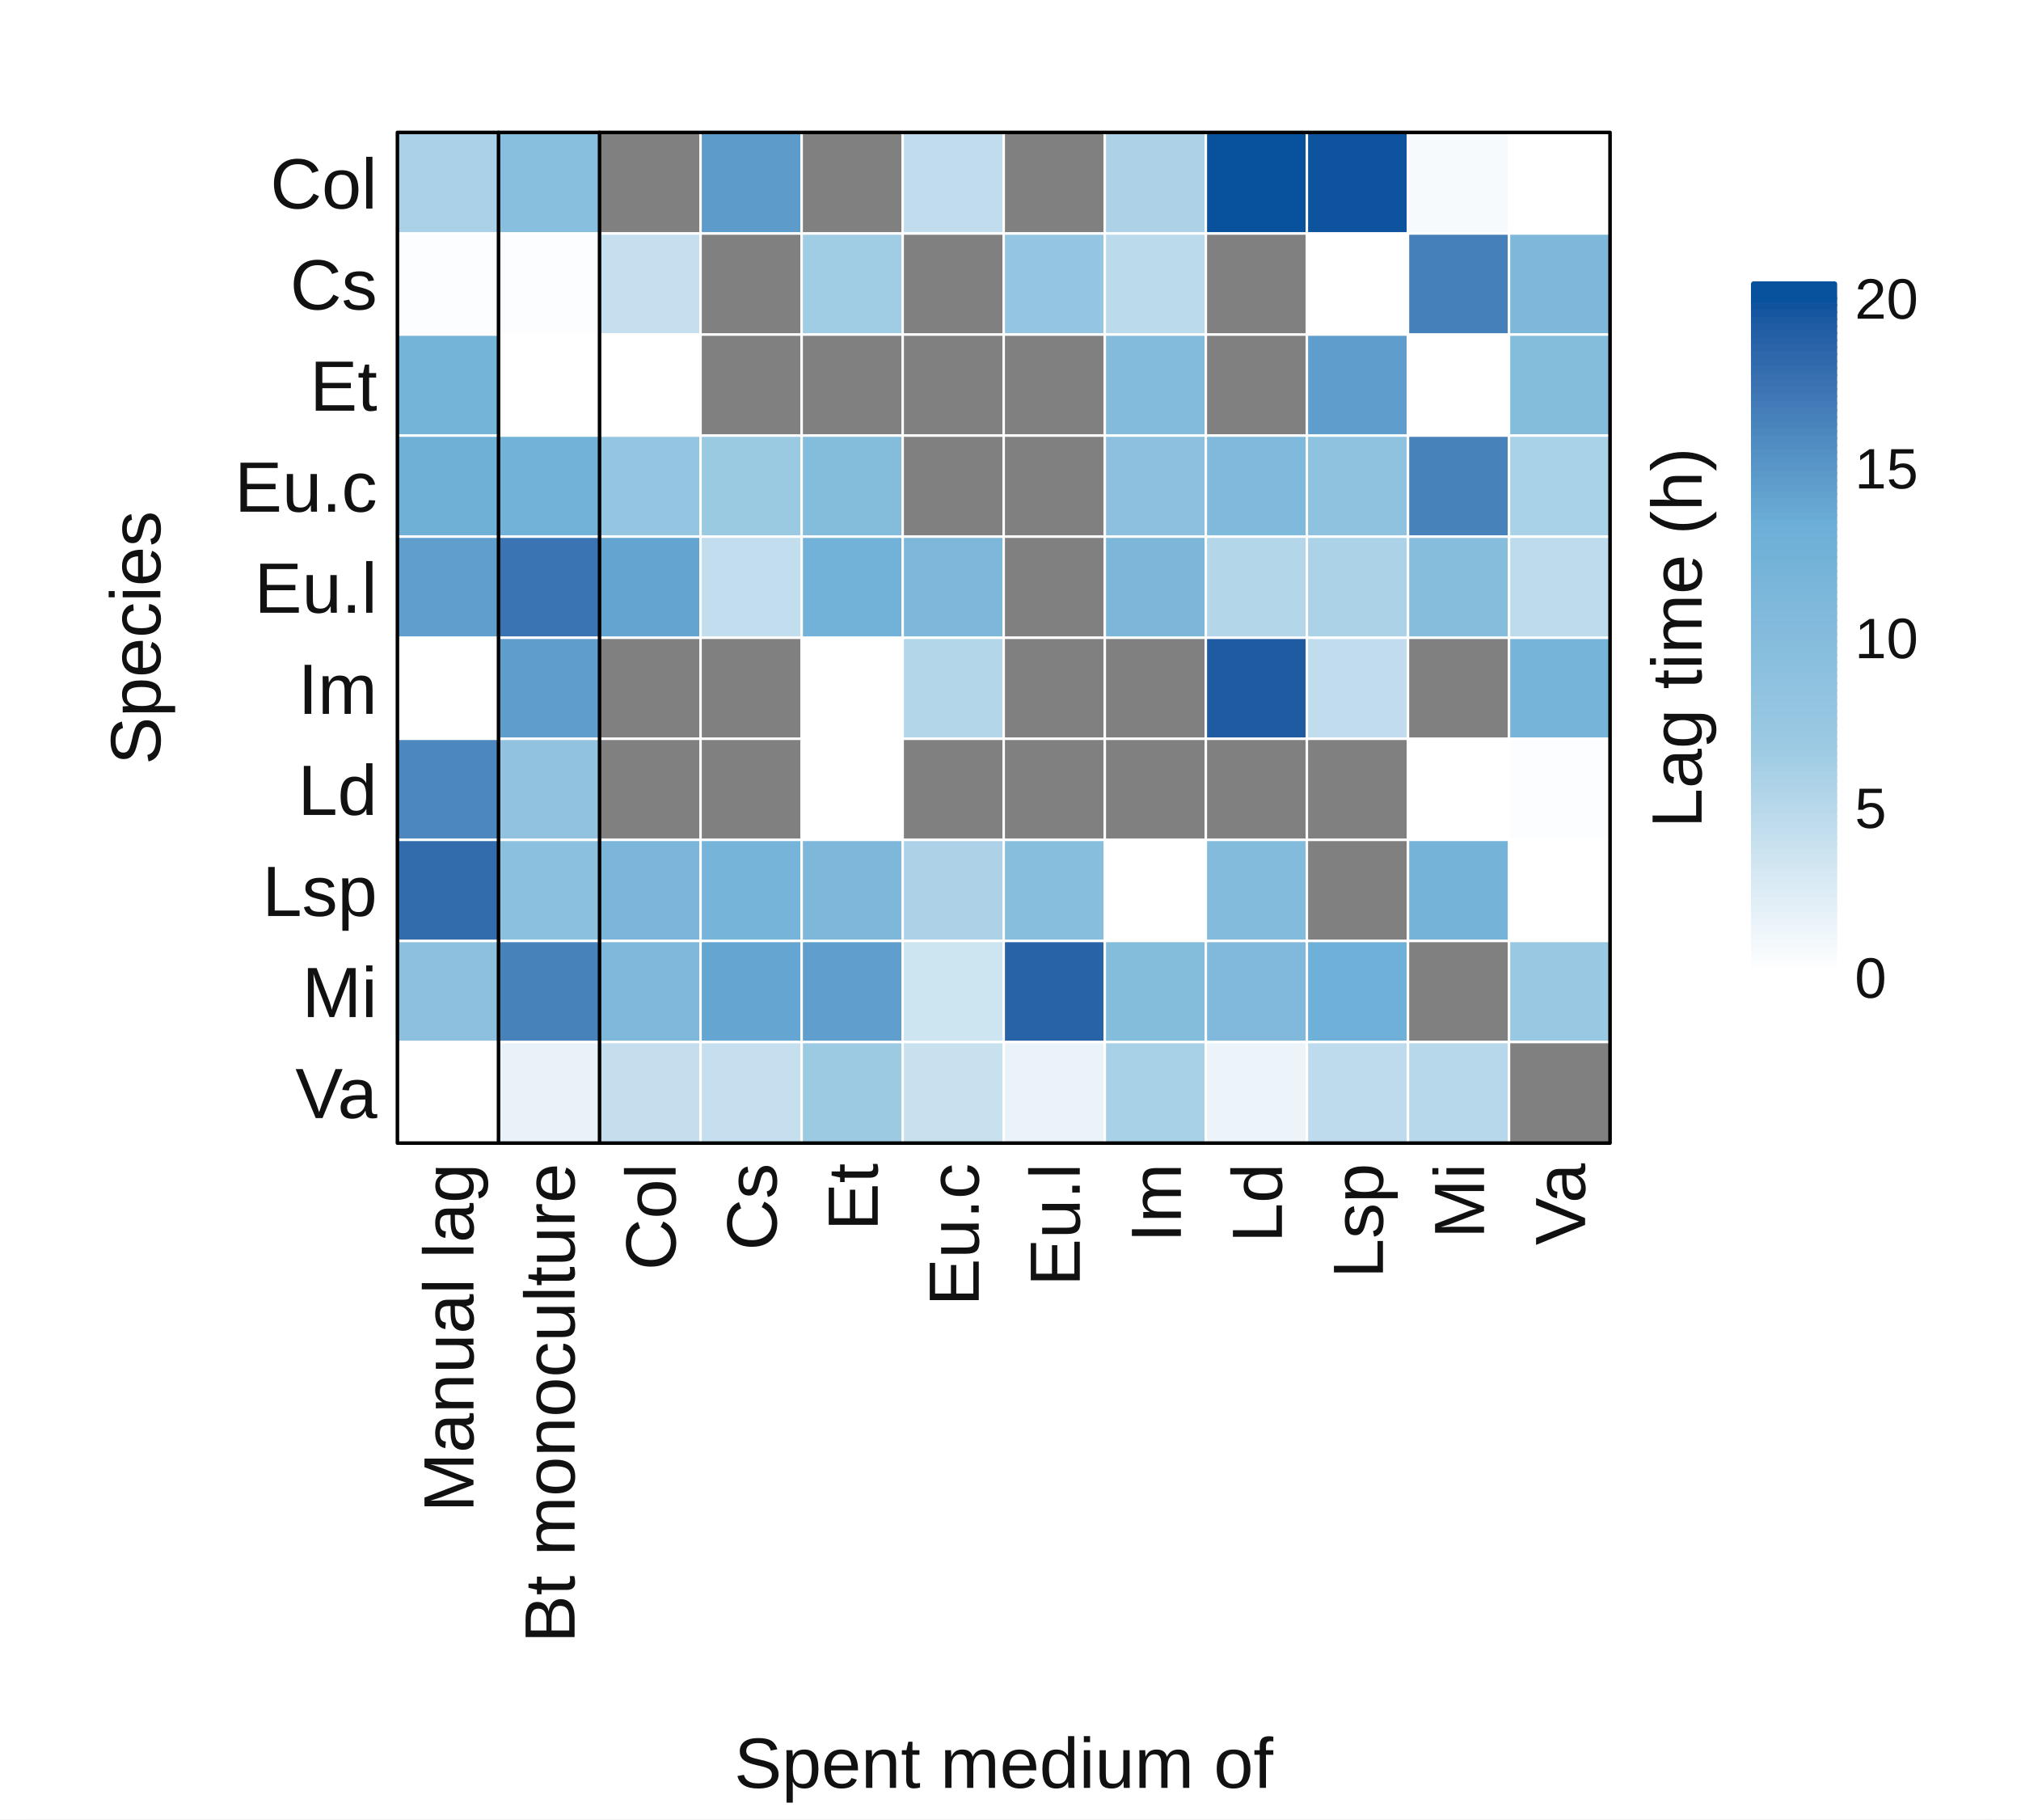
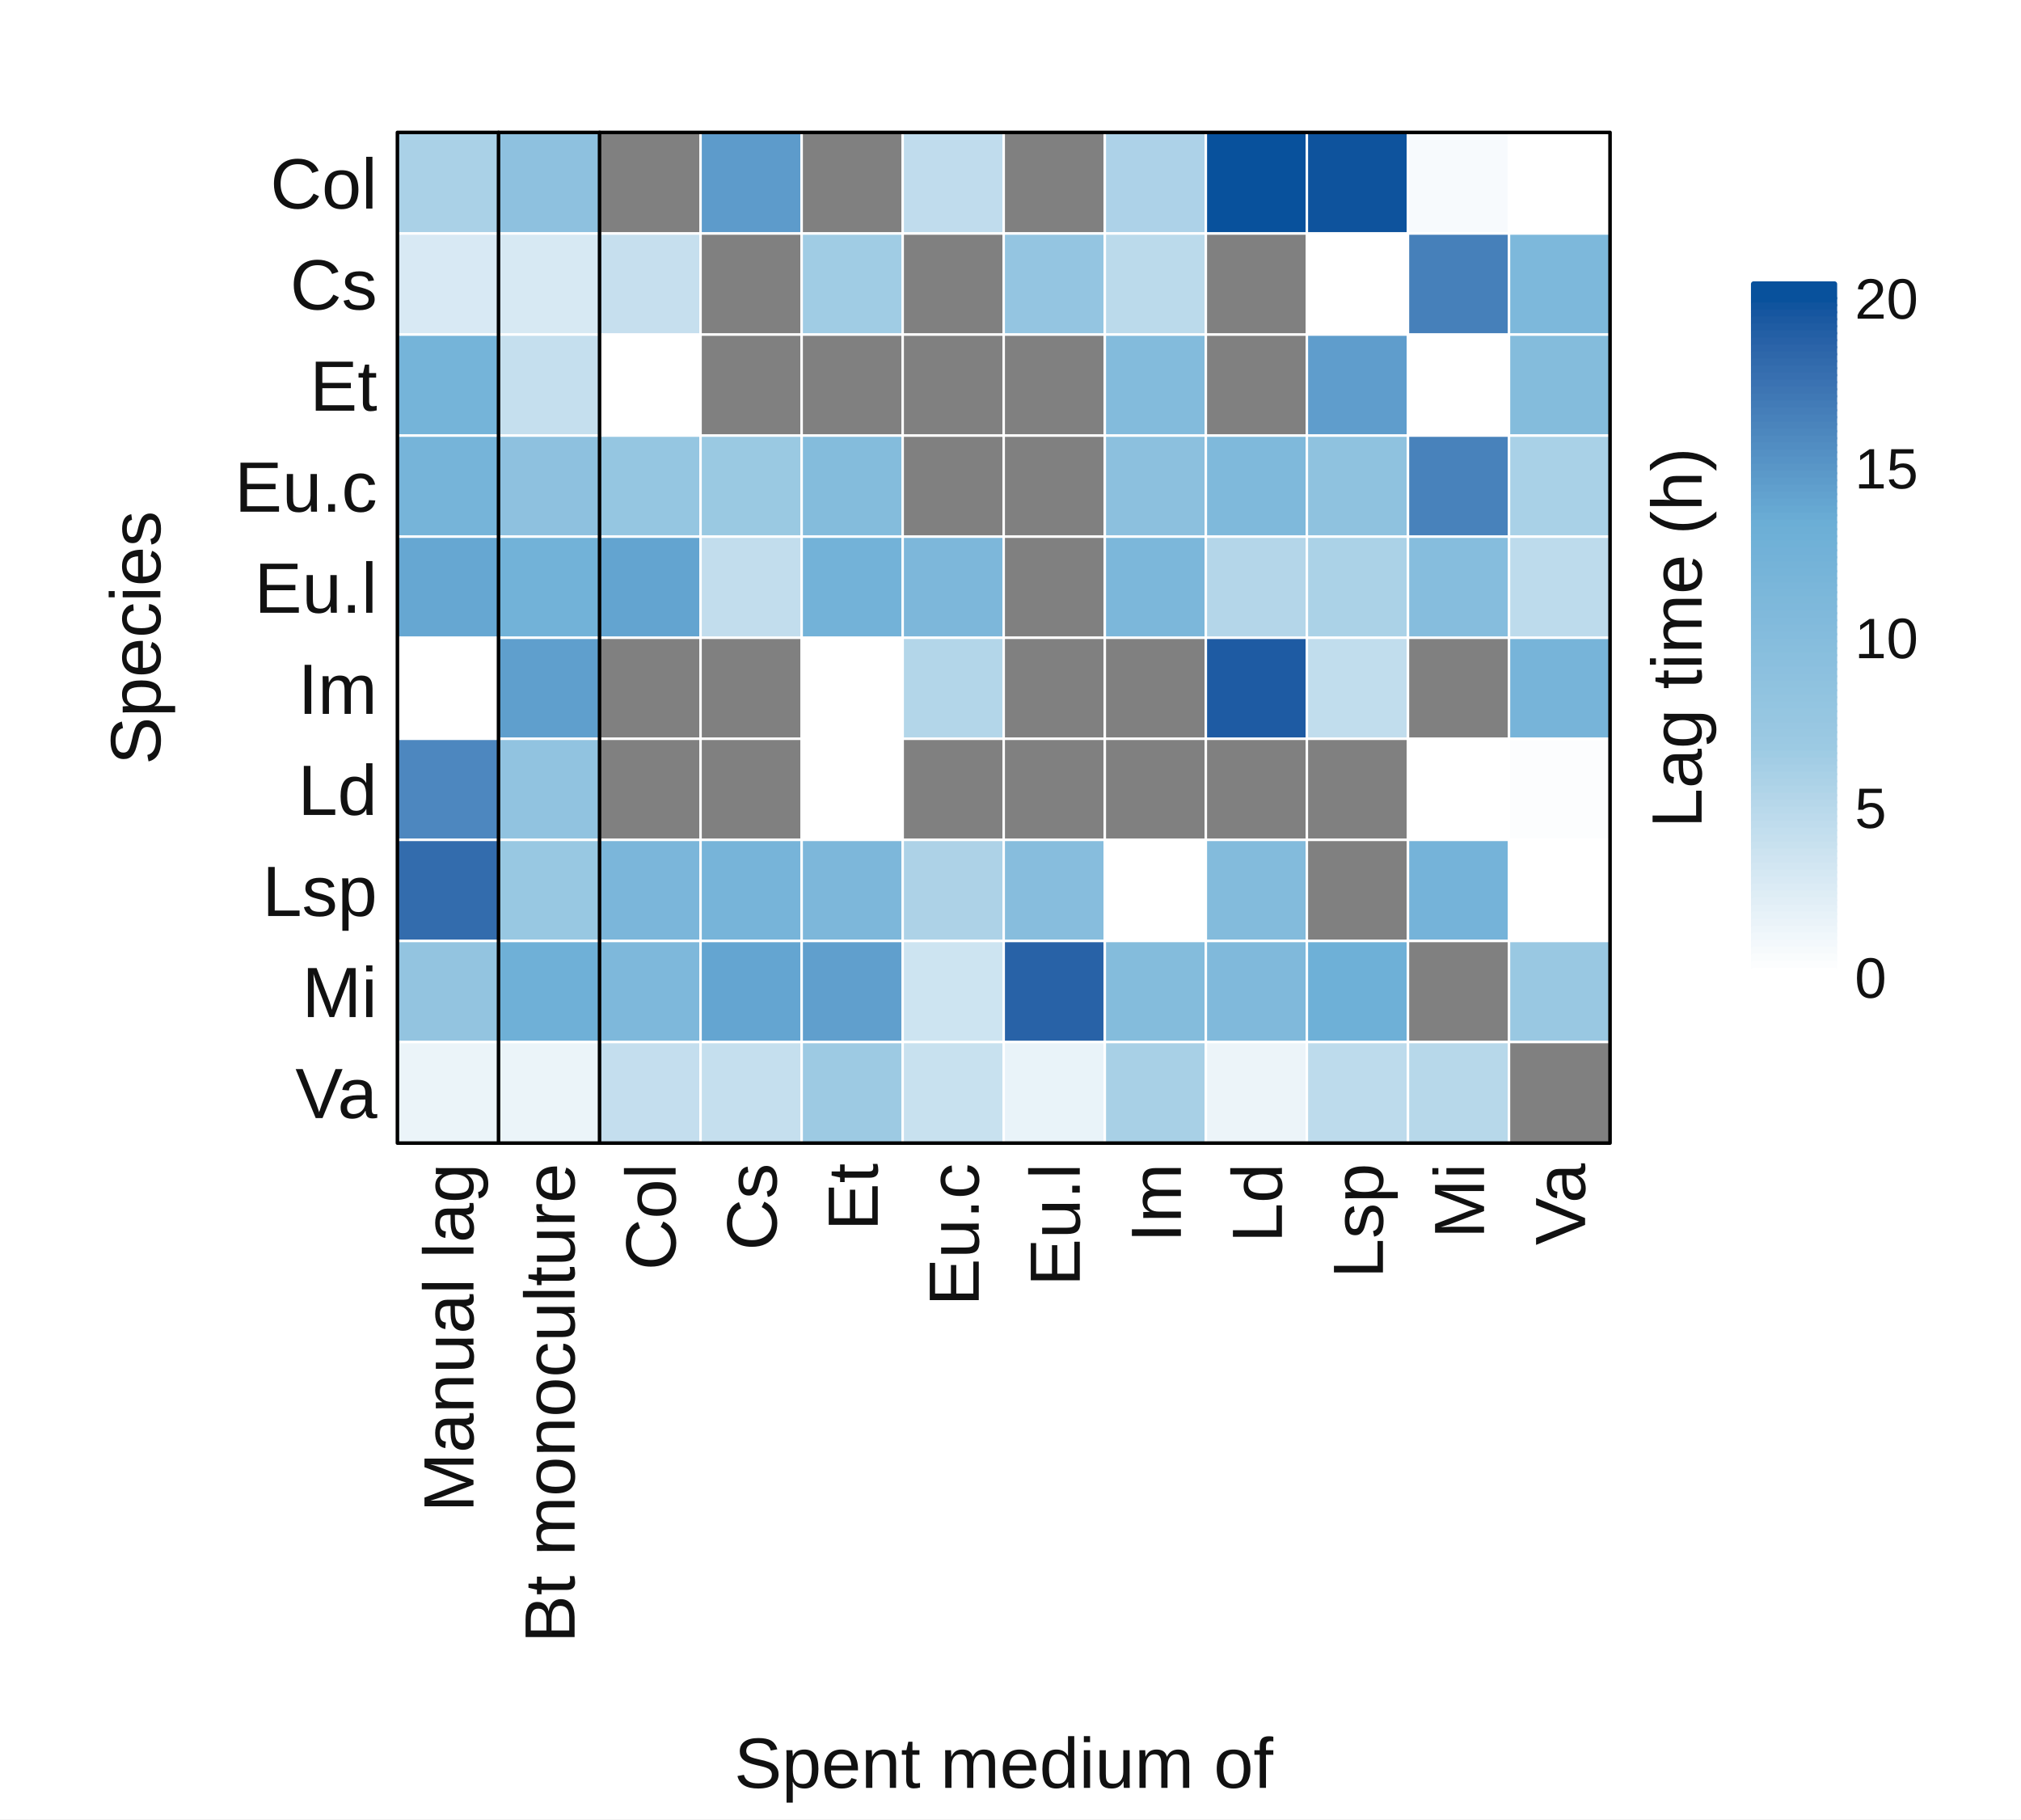
<svg xmlns="http://www.w3.org/2000/svg" width="283.46pt" height="255.12pt" viewBox="0 0 283.46 255.12">
  <g class="svglite">
    <defs>
      <style type="text/css">
    .svglite line, .svglite polyline, .svglite polygon, .svglite path, .svglite rect, .svglite circle {
      fill: none;
      stroke: #000000;
      stroke-linecap: round;
      stroke-linejoin: round;
      stroke-miterlimit: 10.00;
    }
    .svglite text {
      white-space: pre;
    }
    .svglite g.glyphgroup path {
      fill: inherit;
      stroke: none;
    }
  </style>
    </defs>
    <rect width="100%" height="100%" style="stroke: none; fill: #FFFFFF;" />
    <defs>
      <clipPath id="cpMC4wMHwyODMuNDZ8MC4wMHwyNTUuMTI=">
        <rect x="0.00" y="0.00" width="283.46" height="255.12" />
      </clipPath>
    </defs>
    <g clip-path="url(#cpMC4wMHwyODMuNDZ8MC4wMHwyNTUuMTI=)">
      <rect x="3.99" y="-6.94" width="275.48" height="269.00" style="stroke-width: 0.75; stroke: #FFFFFF; fill: #FFFFFF;" />
      <rect x="55.74" y="18.57" width="14.17" height="14.17" style="stroke-width: 0.34; stroke: #FFFFFF; fill: #AAD1E7;" />
-       <rect x="55.74" y="32.75" width="14.17" height="14.17" style="stroke-width: 0.34; stroke: #FFFFFF; fill: #FBFDFE;" />
+       <rect x="55.74" y="32.75" width="14.17" height="14.17" style="stroke-width: 0.34; stroke: #FFFFFF; fill: #D8E9F4;" />
      <rect x="55.74" y="46.92" width="14.17" height="14.17" style="stroke-width: 0.34; stroke: #FFFFFF; fill: #75B4D9;" />
-       <rect x="55.74" y="61.09" width="14.17" height="14.17" style="stroke-width: 0.34; stroke: #FFFFFF; fill: #6FB0D7;" />
-       <rect x="55.74" y="75.26" width="14.17" height="14.17" style="stroke-width: 0.34; stroke: #FFFFFF; fill: #5F9ECD;" />
+       <rect x="55.74" y="61.09" width="14.17" height="14.17" style="stroke-width: 0.34; stroke: #FFFFFF; fill: #76B4D9;" />
+       <rect x="55.74" y="75.26" width="14.17" height="14.17" style="stroke-width: 0.34; stroke: #FFFFFF; fill: #66A7D2;" />
      <rect x="55.74" y="89.44" width="14.17" height="14.17" style="stroke-width: 0.34; stroke: #FFFFFF; fill: #FFFFFF;" />
      <rect x="55.74" y="103.61" width="14.17" height="14.17" style="stroke-width: 0.34; stroke: #FFFFFF; fill: #4D87BF;" />
      <rect x="55.74" y="117.78" width="14.17" height="14.17" style="stroke-width: 0.34; stroke: #FFFFFF; fill: #336CAD;" />
-       <rect x="55.74" y="131.96" width="14.17" height="14.17" style="stroke-width: 0.34; stroke: #FFFFFF; fill: #8CC0DE;" />
-       <rect x="55.74" y="146.13" width="14.17" height="14.17" style="stroke-width: 0.34; stroke: #FFFFFF; fill: #FFFFFF;" />
-       <rect x="69.92" y="18.57" width="14.17" height="14.17" style="stroke-width: 0.34; stroke: #FFFFFF; fill: #89BFDE;" />
-       <rect x="69.92" y="32.75" width="14.17" height="14.17" style="stroke-width: 0.34; stroke: #FFFFFF; fill: #FBFDFE;" />
-       <rect x="69.92" y="46.92" width="14.17" height="14.17" style="stroke-width: 0.34; stroke: #FFFFFF; fill: #FFFFFF;" />
-       <rect x="69.92" y="61.09" width="14.17" height="14.17" style="stroke-width: 0.34; stroke: #FFFFFF; fill: #73B2D8;" />
-       <rect x="69.92" y="75.26" width="14.17" height="14.17" style="stroke-width: 0.34; stroke: #FFFFFF; fill: #3B74B2;" />
-       <rect x="69.92" y="89.44" width="14.17" height="14.17" style="stroke-width: 0.34; stroke: #FFFFFF; fill: #5F9ECC;" />
+       <rect x="55.74" y="131.96" width="14.17" height="14.17" style="stroke-width: 0.34; stroke: #FFFFFF; fill: #93C4E0;" />
+       <rect x="55.74" y="146.13" width="14.17" height="14.17" style="stroke-width: 0.34; stroke: #FFFFFF; fill: #EBF4F9;" />
+       <rect x="69.92" y="18.57" width="14.17" height="14.17" style="stroke-width: 0.34; stroke: #FFFFFF; fill: #8EC1DF;" />
+       <rect x="69.92" y="32.75" width="14.17" height="14.17" style="stroke-width: 0.34; stroke: #FFFFFF; fill: #D7E9F3;" />
+       <rect x="69.92" y="46.92" width="14.17" height="14.17" style="stroke-width: 0.34; stroke: #FFFFFF; fill: #C5DFEE;" />
+       <rect x="69.92" y="61.09" width="14.17" height="14.17" style="stroke-width: 0.34; stroke: #FFFFFF; fill: #8EC1DF;" />
+       <rect x="69.92" y="75.26" width="14.17" height="14.17" style="stroke-width: 0.34; stroke: #FFFFFF; fill: #72B2D8;" />
+       <rect x="69.92" y="89.44" width="14.17" height="14.17" style="stroke-width: 0.34; stroke: #FFFFFF; fill: #5F9FCD;" />
      <rect x="69.92" y="103.61" width="14.17" height="14.17" style="stroke-width: 0.34; stroke: #FFFFFF; fill: #91C3E0;" />
-       <rect x="69.92" y="117.78" width="14.17" height="14.17" style="stroke-width: 0.34; stroke: #FFFFFF; fill: #8BC0DE;" />
-       <rect x="69.92" y="131.96" width="14.17" height="14.17" style="stroke-width: 0.34; stroke: #FFFFFF; fill: #4882BB;" />
-       <rect x="69.92" y="146.13" width="14.17" height="14.17" style="stroke-width: 0.34; stroke: #FFFFFF; fill: #E8F2F8;" />
+       <rect x="69.92" y="117.78" width="14.17" height="14.17" style="stroke-width: 0.34; stroke: #FFFFFF; fill: #98C8E2;" />
+       <rect x="69.92" y="131.96" width="14.17" height="14.17" style="stroke-width: 0.34; stroke: #FFFFFF; fill: #6FB0D7;" />
+       <rect x="69.92" y="146.13" width="14.17" height="14.17" style="stroke-width: 0.34; stroke: #FFFFFF; fill: #EBF4F9;" />
      <rect x="84.09" y="18.57" width="14.17" height="14.17" style="stroke-width: 0.34; stroke: #FFFFFF; fill: #808080;" />
      <rect x="84.09" y="32.75" width="14.17" height="14.17" style="stroke-width: 0.34; stroke: #FFFFFF; fill: #C6DFEE;" />
      <rect x="84.09" y="46.92" width="14.17" height="14.17" style="stroke-width: 0.34; stroke: #FFFFFF; fill: #FFFFFF;" />
      <rect x="84.09" y="61.09" width="14.17" height="14.17" style="stroke-width: 0.34; stroke: #FFFFFF; fill: #95C6E1;" />
      <rect x="84.09" y="75.26" width="14.17" height="14.17" style="stroke-width: 0.34; stroke: #FFFFFF; fill: #63A4D0;" />
      <rect x="84.09" y="89.44" width="14.17" height="14.17" style="stroke-width: 0.34; stroke: #FFFFFF; fill: #808080;" />
      <rect x="84.09" y="103.61" width="14.17" height="14.17" style="stroke-width: 0.34; stroke: #FFFFFF; fill: #808080;" />
      <rect x="84.09" y="117.78" width="14.17" height="14.17" style="stroke-width: 0.34; stroke: #FFFFFF; fill: #7BB6DA;" />
      <rect x="84.09" y="131.96" width="14.17" height="14.17" style="stroke-width: 0.34; stroke: #FFFFFF; fill: #7EB8DB;" />
      <rect x="84.09" y="146.13" width="14.17" height="14.17" style="stroke-width: 0.34; stroke: #FFFFFF; fill: #C4DEEE;" />
      <rect x="98.26" y="18.57" width="14.17" height="14.17" style="stroke-width: 0.34; stroke: #FFFFFF; fill: #5D9BCB;" />
      <rect x="98.26" y="32.75" width="14.17" height="14.17" style="stroke-width: 0.34; stroke: #FFFFFF; fill: #808080;" />
      <rect x="98.26" y="46.92" width="14.17" height="14.17" style="stroke-width: 0.34; stroke: #FFFFFF; fill: #808080;" />
      <rect x="98.26" y="61.09" width="14.17" height="14.17" style="stroke-width: 0.34; stroke: #FFFFFF; fill: #9AC9E2;" />
      <rect x="98.26" y="75.26" width="14.17" height="14.17" style="stroke-width: 0.34; stroke: #FFFFFF; fill: #C2DDED;" />
      <rect x="98.26" y="89.44" width="14.17" height="14.17" style="stroke-width: 0.34; stroke: #FFFFFF; fill: #808080;" />
      <rect x="98.26" y="103.61" width="14.17" height="14.17" style="stroke-width: 0.34; stroke: #FFFFFF; fill: #808080;" />
      <rect x="98.26" y="117.78" width="14.17" height="14.17" style="stroke-width: 0.34; stroke: #FFFFFF; fill: #77B4D9;" />
      <rect x="98.26" y="131.96" width="14.17" height="14.17" style="stroke-width: 0.34; stroke: #FFFFFF; fill: #64A5D1;" />
      <rect x="98.26" y="146.13" width="14.17" height="14.17" style="stroke-width: 0.34; stroke: #FFFFFF; fill: #C5DFEE;" />
      <rect x="112.44" y="18.57" width="14.17" height="14.17" style="stroke-width: 0.34; stroke: #FFFFFF; fill: #808080;" />
      <rect x="112.44" y="32.75" width="14.17" height="14.17" style="stroke-width: 0.34; stroke: #FFFFFF; fill: #A0CCE4;" />
      <rect x="112.44" y="46.92" width="14.17" height="14.17" style="stroke-width: 0.34; stroke: #FFFFFF; fill: #808080;" />
      <rect x="112.44" y="61.09" width="14.17" height="14.17" style="stroke-width: 0.34; stroke: #FFFFFF; fill: #84BCDC;" />
      <rect x="112.44" y="75.26" width="14.17" height="14.17" style="stroke-width: 0.34; stroke: #FFFFFF; fill: #73B2D8;" />
      <rect x="112.44" y="89.44" width="14.17" height="14.17" style="stroke-width: 0.34; stroke: #FFFFFF; fill: #FFFFFF;" />
      <rect x="112.44" y="103.61" width="14.17" height="14.17" style="stroke-width: 0.34; stroke: #FFFFFF; fill: #FFFFFF;" />
      <rect x="112.44" y="117.78" width="14.17" height="14.17" style="stroke-width: 0.34; stroke: #FFFFFF; fill: #7DB7DA;" />
      <rect x="112.44" y="131.96" width="14.17" height="14.17" style="stroke-width: 0.34; stroke: #FFFFFF; fill: #609FCD;" />
      <rect x="112.44" y="146.13" width="14.17" height="14.17" style="stroke-width: 0.34; stroke: #FFFFFF; fill: #9DCAE3;" />
      <rect x="126.61" y="18.57" width="14.17" height="14.17" style="stroke-width: 0.34; stroke: #FFFFFF; fill: #C0DCED;" />
      <rect x="126.61" y="32.75" width="14.17" height="14.17" style="stroke-width: 0.34; stroke: #FFFFFF; fill: #808080;" />
      <rect x="126.61" y="46.92" width="14.17" height="14.17" style="stroke-width: 0.34; stroke: #FFFFFF; fill: #808080;" />
      <rect x="126.61" y="61.09" width="14.17" height="14.17" style="stroke-width: 0.34; stroke: #FFFFFF; fill: #808080;" />
      <rect x="126.61" y="75.26" width="14.17" height="14.17" style="stroke-width: 0.34; stroke: #FFFFFF; fill: #7DB7DA;" />
      <rect x="126.61" y="89.44" width="14.17" height="14.17" style="stroke-width: 0.34; stroke: #FFFFFF; fill: #B3D6E9;" />
      <rect x="126.61" y="103.61" width="14.17" height="14.17" style="stroke-width: 0.34; stroke: #FFFFFF; fill: #808080;" />
      <rect x="126.61" y="117.78" width="14.17" height="14.17" style="stroke-width: 0.34; stroke: #FFFFFF; fill: #ADD2E7;" />
      <rect x="126.61" y="131.96" width="14.17" height="14.17" style="stroke-width: 0.34; stroke: #FFFFFF; fill: #CDE4F1;" />
      <rect x="126.61" y="146.13" width="14.17" height="14.17" style="stroke-width: 0.34; stroke: #FFFFFF; fill: #C8E1EF;" />
      <rect x="140.78" y="18.57" width="14.17" height="14.17" style="stroke-width: 0.34; stroke: #FFFFFF; fill: #808080;" />
      <rect x="140.78" y="32.75" width="14.17" height="14.17" style="stroke-width: 0.34; stroke: #FFFFFF; fill: #94C5E1;" />
      <rect x="140.78" y="46.92" width="14.17" height="14.17" style="stroke-width: 0.34; stroke: #FFFFFF; fill: #808080;" />
      <rect x="140.78" y="61.09" width="14.17" height="14.17" style="stroke-width: 0.34; stroke: #FFFFFF; fill: #808080;" />
      <rect x="140.78" y="75.26" width="14.17" height="14.17" style="stroke-width: 0.34; stroke: #FFFFFF; fill: #808080;" />
      <rect x="140.78" y="89.44" width="14.17" height="14.17" style="stroke-width: 0.34; stroke: #FFFFFF; fill: #808080;" />
      <rect x="140.78" y="103.61" width="14.17" height="14.17" style="stroke-width: 0.34; stroke: #FFFFFF; fill: #808080;" />
      <rect x="140.78" y="117.78" width="14.17" height="14.17" style="stroke-width: 0.34; stroke: #FFFFFF; fill: #87BDDD;" />
      <rect x="140.78" y="131.96" width="14.17" height="14.17" style="stroke-width: 0.34; stroke: #FFFFFF; fill: #2862A7;" />
      <rect x="140.78" y="146.13" width="14.17" height="14.17" style="stroke-width: 0.34; stroke: #FFFFFF; fill: #E9F3F9;" />
      <rect x="154.96" y="18.57" width="14.17" height="14.17" style="stroke-width: 0.34; stroke: #FFFFFF; fill: #ADD2E8;" />
      <rect x="154.96" y="32.75" width="14.17" height="14.17" style="stroke-width: 0.34; stroke: #FFFFFF; fill: #BBDAEB;" />
      <rect x="154.96" y="46.92" width="14.17" height="14.17" style="stroke-width: 0.34; stroke: #FFFFFF; fill: #83BBDC;" />
      <rect x="154.96" y="61.09" width="14.17" height="14.17" style="stroke-width: 0.34; stroke: #FFFFFF; fill: #8CC0DE;" />
      <rect x="154.96" y="75.26" width="14.17" height="14.17" style="stroke-width: 0.34; stroke: #FFFFFF; fill: #7CB7DA;" />
      <rect x="154.96" y="89.44" width="14.17" height="14.17" style="stroke-width: 0.34; stroke: #FFFFFF; fill: #808080;" />
      <rect x="154.96" y="103.61" width="14.17" height="14.17" style="stroke-width: 0.34; stroke: #FFFFFF; fill: #808080;" />
      <rect x="154.96" y="117.78" width="14.17" height="14.17" style="stroke-width: 0.34; stroke: #FFFFFF; fill: #FFFFFF;" />
      <rect x="154.96" y="131.96" width="14.17" height="14.17" style="stroke-width: 0.34; stroke: #FFFFFF; fill: #84BCDC;" />
      <rect x="154.96" y="146.13" width="14.17" height="14.17" style="stroke-width: 0.34; stroke: #FFFFFF; fill: #A8D0E6;" />
      <rect x="169.13" y="18.57" width="14.17" height="14.17" style="stroke-width: 0.34; stroke: #FFFFFF; fill: #08519C;" />
      <rect x="169.13" y="32.75" width="14.17" height="14.17" style="stroke-width: 0.34; stroke: #FFFFFF; fill: #808080;" />
      <rect x="169.13" y="46.92" width="14.17" height="14.17" style="stroke-width: 0.34; stroke: #FFFFFF; fill: #808080;" />
      <rect x="169.13" y="61.09" width="14.17" height="14.17" style="stroke-width: 0.34; stroke: #FFFFFF; fill: #7FB9DB;" />
      <rect x="169.13" y="75.26" width="14.17" height="14.17" style="stroke-width: 0.34; stroke: #FFFFFF; fill: #B4D6E9;" />
      <rect x="169.13" y="89.44" width="14.17" height="14.17" style="stroke-width: 0.34; stroke: #FFFFFF; fill: #1E5BA3;" />
      <rect x="169.13" y="103.61" width="14.17" height="14.17" style="stroke-width: 0.34; stroke: #FFFFFF; fill: #808080;" />
      <rect x="169.13" y="117.78" width="14.17" height="14.17" style="stroke-width: 0.34; stroke: #FFFFFF; fill: #83BBDC;" />
      <rect x="169.13" y="131.96" width="14.17" height="14.17" style="stroke-width: 0.34; stroke: #FFFFFF; fill: #80B9DB;" />
      <rect x="169.13" y="146.13" width="14.17" height="14.17" style="stroke-width: 0.34; stroke: #FFFFFF; fill: #ECF4F9;" />
      <rect x="183.30" y="18.57" width="14.17" height="14.17" style="stroke-width: 0.34; stroke: #FFFFFF; fill: #0E539D;" />
      <rect x="183.30" y="32.75" width="14.17" height="14.17" style="stroke-width: 0.34; stroke: #FFFFFF; fill: #FFFFFF;" />
      <rect x="183.30" y="46.92" width="14.17" height="14.17" style="stroke-width: 0.34; stroke: #FFFFFF; fill: #5F9DCC;" />
      <rect x="183.30" y="61.09" width="14.17" height="14.17" style="stroke-width: 0.34; stroke: #FFFFFF; fill: #8FC2DF;" />
      <rect x="183.30" y="75.26" width="14.17" height="14.17" style="stroke-width: 0.34; stroke: #FFFFFF; fill: #ABD2E7;" />
      <rect x="183.30" y="89.44" width="14.17" height="14.17" style="stroke-width: 0.34; stroke: #FFFFFF; fill: #C1DDED;" />
      <rect x="183.30" y="103.61" width="14.17" height="14.17" style="stroke-width: 0.34; stroke: #FFFFFF; fill: #808080;" />
      <rect x="183.30" y="117.78" width="14.17" height="14.17" style="stroke-width: 0.34; stroke: #FFFFFF; fill: #808080;" />
      <rect x="183.30" y="131.96" width="14.17" height="14.17" style="stroke-width: 0.34; stroke: #FFFFFF; fill: #6EB0D7;" />
      <rect x="183.30" y="146.13" width="14.17" height="14.17" style="stroke-width: 0.34; stroke: #FFFFFF; fill: #BDDBEC;" />
      <rect x="197.48" y="18.57" width="14.17" height="14.17" style="stroke-width: 0.34; stroke: #FFFFFF; fill: #F7FAFD;" />
      <rect x="197.48" y="32.75" width="14.17" height="14.17" style="stroke-width: 0.34; stroke: #FFFFFF; fill: #4680BA;" />
      <rect x="197.48" y="46.92" width="14.17" height="14.17" style="stroke-width: 0.34; stroke: #FFFFFF; fill: #FFFFFF;" />
      <rect x="197.48" y="61.09" width="14.17" height="14.17" style="stroke-width: 0.34; stroke: #FFFFFF; fill: #4882BB;" />
      <rect x="197.48" y="75.26" width="14.17" height="14.17" style="stroke-width: 0.34; stroke: #FFFFFF; fill: #86BDDD;" />
      <rect x="197.48" y="89.44" width="14.17" height="14.17" style="stroke-width: 0.34; stroke: #FFFFFF; fill: #808080;" />
      <rect x="197.48" y="103.61" width="14.17" height="14.17" style="stroke-width: 0.34; stroke: #FFFFFF; fill: #FFFFFF;" />
      <rect x="197.48" y="117.78" width="14.17" height="14.17" style="stroke-width: 0.34; stroke: #FFFFFF; fill: #75B3D9;" />
      <rect x="197.48" y="131.96" width="14.17" height="14.17" style="stroke-width: 0.34; stroke: #FFFFFF; fill: #808080;" />
      <rect x="197.48" y="146.13" width="14.17" height="14.17" style="stroke-width: 0.34; stroke: #FFFFFF; fill: #B7D8EA;" />
      <rect x="211.65" y="18.57" width="14.17" height="14.17" style="stroke-width: 0.34; stroke: #FFFFFF; fill: #FFFFFF;" />
      <rect x="211.65" y="32.75" width="14.17" height="14.17" style="stroke-width: 0.34; stroke: #FFFFFF; fill: #7DB8DB;" />
      <rect x="211.65" y="46.92" width="14.17" height="14.17" style="stroke-width: 0.34; stroke: #FFFFFF; fill: #84BCDC;" />
      <rect x="211.65" y="61.09" width="14.17" height="14.17" style="stroke-width: 0.34; stroke: #FFFFFF; fill: #A9D1E7;" />
      <rect x="211.65" y="75.26" width="14.17" height="14.17" style="stroke-width: 0.34; stroke: #FFFFFF; fill: #BDDBEC;" />
      <rect x="211.65" y="89.44" width="14.17" height="14.17" style="stroke-width: 0.34; stroke: #FFFFFF; fill: #77B4D9;" />
      <rect x="211.65" y="103.61" width="14.17" height="14.17" style="stroke-width: 0.34; stroke: #FFFFFF; fill: #FCFDFE;" />
      <rect x="211.65" y="117.78" width="14.17" height="14.17" style="stroke-width: 0.34; stroke: #FFFFFF; fill: #FFFFFF;" />
      <rect x="211.65" y="131.96" width="14.17" height="14.17" style="stroke-width: 0.34; stroke: #FFFFFF; fill: #99C8E2;" />
      <rect x="211.65" y="146.13" width="14.17" height="14.17" style="stroke-width: 0.34; stroke: #FFFFFF; fill: #808080;" />
      <rect x="55.74" y="18.57" width="170.08" height="141.73" style="stroke-width: 0.50;" />
      <text x="140.78" y="250.72" text-anchor="middle" style="font-size: 10.00px;fill: #111111; font-family: &quot;Arial&quot;;" textLength="75.61px" lengthAdjust="spacingAndGlyphs">Spent medium of</text>
      <text transform="translate(22.49,89.44) rotate(-90)" text-anchor="middle" style="font-size: 10.00px;fill: #111111; font-family: &quot;Arial&quot;;" textLength="35.58px" lengthAdjust="spacingAndGlyphs">Species</text>
      <text x="52.91" y="29.24" text-anchor="end" style="font-size: 10.00px;fill: #111111; font-family: &quot;Arial&quot;;" textLength="15.00px" lengthAdjust="spacingAndGlyphs">Col</text>
      <text x="52.91" y="43.41" text-anchor="end" style="font-size: 10.00px;fill: #111111; font-family: &quot;Arial&quot;;" textLength="12.22px" lengthAdjust="spacingAndGlyphs">Cs</text>
      <text x="52.91" y="57.59" text-anchor="end" style="font-size: 10.00px;fill: #111111; font-family: &quot;Arial&quot;;" textLength="9.45px" lengthAdjust="spacingAndGlyphs">Et</text>
      <text x="52.91" y="71.76" text-anchor="end" style="font-size: 10.00px;fill: #111111; font-family: &quot;Arial&quot;;" textLength="20.02px" lengthAdjust="spacingAndGlyphs">Eu.c</text>
      <text x="52.91" y="85.93" text-anchor="end" style="font-size: 10.00px;fill: #111111; font-family: &quot;Arial&quot;;" textLength="17.23px" lengthAdjust="spacingAndGlyphs">Eu.l</text>
      <text x="52.91" y="100.11" text-anchor="end" style="font-size: 10.00px;fill: #111111; font-family: &quot;Arial&quot;;" textLength="11.11px" lengthAdjust="spacingAndGlyphs">Im</text>
      <text x="52.91" y="114.28" text-anchor="end" style="font-size: 10.00px;fill: #111111; font-family: &quot;Arial&quot;;" textLength="11.12px" lengthAdjust="spacingAndGlyphs">Ld</text>
      <text x="52.91" y="128.45" text-anchor="end" style="font-size: 10.00px;fill: #111111; font-family: &quot;Arial&quot;;" textLength="16.12px" lengthAdjust="spacingAndGlyphs">Lsp</text>
      <text x="52.91" y="142.63" text-anchor="end" style="font-size: 10.00px;fill: #111111; font-family: &quot;Arial&quot;;" textLength="10.55px" lengthAdjust="spacingAndGlyphs">Mi</text>
      <text x="52.91" y="156.80" text-anchor="end" style="font-size: 10.00px;fill: #111111; font-family: &quot;Arial&quot;;" textLength="11.50px" lengthAdjust="spacingAndGlyphs">Va</text>
      <text transform="translate(66.41,163.14) rotate(-90)" text-anchor="end" style="font-size: 10.00px;fill: #111111; font-family: &quot;Arial&quot;;" textLength="48.92px" lengthAdjust="spacingAndGlyphs">Manual lag</text>
      <text transform="translate(80.59,163.14) rotate(-90)" text-anchor="end" style="font-size: 10.00px;fill: #111111; font-family: &quot;Arial&quot;;" textLength="67.27px" lengthAdjust="spacingAndGlyphs">Bt monoculture</text>
      <text transform="translate(94.76,163.14) rotate(-90)" text-anchor="end" style="font-size: 10.00px;fill: #111111; font-family: &quot;Arial&quot;;" textLength="15.00px" lengthAdjust="spacingAndGlyphs">Col</text>
      <text transform="translate(108.93,163.14) rotate(-90)" text-anchor="end" style="font-size: 10.00px;fill: #111111; font-family: &quot;Arial&quot;;" textLength="12.22px" lengthAdjust="spacingAndGlyphs">Cs</text>
      <text transform="translate(123.11,163.14) rotate(-90)" text-anchor="end" style="font-size: 10.00px;fill: #111111; font-family: &quot;Arial&quot;;" textLength="9.45px" lengthAdjust="spacingAndGlyphs">Et</text>
      <text transform="translate(137.28,163.14) rotate(-90)" text-anchor="end" style="font-size: 10.00px;fill: #111111; font-family: &quot;Arial&quot;;" textLength="20.02px" lengthAdjust="spacingAndGlyphs">Eu.c</text>
      <text transform="translate(151.45,163.14) rotate(-90)" text-anchor="end" style="font-size: 10.00px;fill: #111111; font-family: &quot;Arial&quot;;" textLength="17.23px" lengthAdjust="spacingAndGlyphs">Eu.l</text>
      <text transform="translate(165.63,163.14) rotate(-90)" text-anchor="end" style="font-size: 10.00px;fill: #111111; font-family: &quot;Arial&quot;;" textLength="11.11px" lengthAdjust="spacingAndGlyphs">Im</text>
      <text transform="translate(179.80,163.14) rotate(-90)" text-anchor="end" style="font-size: 10.00px;fill: #111111; font-family: &quot;Arial&quot;;" textLength="11.12px" lengthAdjust="spacingAndGlyphs">Ld</text>
      <text transform="translate(193.97,163.14) rotate(-90)" text-anchor="end" style="font-size: 10.00px;fill: #111111; font-family: &quot;Arial&quot;;" textLength="16.12px" lengthAdjust="spacingAndGlyphs">Lsp</text>
      <text transform="translate(208.15,163.14) rotate(-90)" text-anchor="end" style="font-size: 10.00px;fill: #111111; font-family: &quot;Arial&quot;;" textLength="10.55px" lengthAdjust="spacingAndGlyphs">Mi</text>
      <text transform="translate(222.32,163.14) rotate(-90)" text-anchor="end" style="font-size: 10.00px;fill: #111111; font-family: &quot;Arial&quot;;" textLength="11.50px" lengthAdjust="spacingAndGlyphs">Va</text>
      <text transform="translate(238.66,89.44) rotate(-90)" text-anchor="middle" style="font-size: 10.00px;fill: #111111; font-family: &quot;Arial&quot;;" textLength="53.36px" lengthAdjust="spacingAndGlyphs">Lag time (h)</text>
      <text x="260.14" y="139.92" style="font-size: 8.00px;fill: #111111; font-family: &quot;Arial&quot;;" textLength="4.45px" lengthAdjust="spacingAndGlyphs">0</text>
      <text x="260.14" y="116.11" style="font-size: 8.00px;fill: #111111; font-family: &quot;Arial&quot;;" textLength="4.45px" lengthAdjust="spacingAndGlyphs">5</text>
      <text x="260.14" y="92.30" style="font-size: 8.00px;fill: #111111; font-family: &quot;Arial&quot;;" textLength="8.91px" lengthAdjust="spacingAndGlyphs">10</text>
      <text x="260.14" y="68.50" style="font-size: 8.00px;fill: #111111; font-family: &quot;Arial&quot;;" textLength="8.91px" lengthAdjust="spacingAndGlyphs">15</text>
      <text x="260.14" y="44.69" style="font-size: 8.00px;fill: #111111; font-family: &quot;Arial&quot;;" textLength="8.91px" lengthAdjust="spacingAndGlyphs">20</text>
      <rect x="245.96" y="39.83" width="11.34" height="1.99" style="stroke-width: 0.75; stroke: #08519C; fill: #08519C;" />
      <rect x="245.96" y="41.82" width="11.34" height="0.98" style="stroke-width: 0.75; stroke: #08519C; fill: #08519C;" />
      <rect x="245.96" y="42.81" width="11.34" height="0.98" style="stroke-width: 0.75; stroke: #10549E; fill: #10549E;" />
      <rect x="245.96" y="43.79" width="11.34" height="0.98" style="stroke-width: 0.75; stroke: #1656A0; fill: #1656A0;" />
      <rect x="245.96" y="44.77" width="11.34" height="0.98" style="stroke-width: 0.75; stroke: #1B59A1; fill: #1B59A1;" />
      <rect x="245.96" y="45.75" width="11.34" height="0.98" style="stroke-width: 0.75; stroke: #1F5CA3; fill: #1F5CA3;" />
      <rect x="245.96" y="46.73" width="11.34" height="0.98" style="stroke-width: 0.75; stroke: #235FA5; fill: #235FA5;" />
      <rect x="245.96" y="47.71" width="11.34" height="0.98" style="stroke-width: 0.75; stroke: #2761A7; fill: #2761A7;" />
      <rect x="245.96" y="48.70" width="11.34" height="0.98" style="stroke-width: 0.75; stroke: #2B64A9; fill: #2B64A9;" />
      <rect x="245.96" y="49.68" width="11.34" height="0.98" style="stroke-width: 0.75; stroke: #2E67AA; fill: #2E67AA;" />
      <rect x="245.96" y="50.66" width="11.34" height="0.98" style="stroke-width: 0.75; stroke: #316AAC; fill: #316AAC;" />
      <rect x="245.96" y="51.64" width="11.34" height="0.98" style="stroke-width: 0.75; stroke: #346DAE; fill: #346DAE;" />
      <rect x="245.96" y="52.62" width="11.34" height="0.98" style="stroke-width: 0.75; stroke: #376FB0; fill: #376FB0;" />
      <rect x="245.96" y="53.61" width="11.34" height="0.98" style="stroke-width: 0.75; stroke: #3A72B2; fill: #3A72B2;" />
      <rect x="245.96" y="54.59" width="11.34" height="0.98" style="stroke-width: 0.75; stroke: #3D75B3; fill: #3D75B3;" />
      <rect x="245.96" y="55.57" width="11.34" height="0.98" style="stroke-width: 0.75; stroke: #3F78B5; fill: #3F78B5;" />
      <rect x="245.96" y="56.55" width="11.34" height="0.98" style="stroke-width: 0.75; stroke: #427BB7; fill: #427BB7;" />
      <rect x="245.96" y="57.53" width="11.34" height="0.98" style="stroke-width: 0.75; stroke: #457EB9; fill: #457EB9;" />
      <rect x="245.96" y="58.51" width="11.34" height="0.98" style="stroke-width: 0.75; stroke: #4781BB; fill: #4781BB;" />
      <rect x="245.96" y="59.50" width="11.34" height="0.98" style="stroke-width: 0.75; stroke: #4A84BC; fill: #4A84BC;" />
      <rect x="245.96" y="60.48" width="11.34" height="0.98" style="stroke-width: 0.75; stroke: #4C87BE; fill: #4C87BE;" />
      <rect x="245.96" y="61.46" width="11.34" height="0.98" style="stroke-width: 0.75; stroke: #4F8AC0; fill: #4F8AC0;" />
      <rect x="245.96" y="62.44" width="11.34" height="0.98" style="stroke-width: 0.75; stroke: #518DC2; fill: #518DC2;" />
      <rect x="245.96" y="63.42" width="11.34" height="0.98" style="stroke-width: 0.75; stroke: #5490C4; fill: #5490C4;" />
      <rect x="245.96" y="64.40" width="11.34" height="0.98" style="stroke-width: 0.75; stroke: #5693C6; fill: #5693C6;" />
      <rect x="245.96" y="65.39" width="11.34" height="0.98" style="stroke-width: 0.75; stroke: #5996C7; fill: #5996C7;" />
      <rect x="245.96" y="66.37" width="11.34" height="0.98" style="stroke-width: 0.75; stroke: #5B99C9; fill: #5B99C9;" />
      <rect x="245.96" y="67.35" width="11.34" height="0.98" style="stroke-width: 0.75; stroke: #5D9CCB; fill: #5D9CCB;" />
      <rect x="245.96" y="68.33" width="11.34" height="0.98" style="stroke-width: 0.75; stroke: #609FCD; fill: #609FCD;" />
      <rect x="245.96" y="69.31" width="11.34" height="0.98" style="stroke-width: 0.75; stroke: #62A2CF; fill: #62A2CF;" />
      <rect x="245.96" y="70.29" width="11.34" height="0.98" style="stroke-width: 0.75; stroke: #64A5D1; fill: #64A5D1;" />
      <rect x="245.96" y="71.28" width="11.34" height="0.98" style="stroke-width: 0.75; stroke: #66A8D2; fill: #66A8D2;" />
      <rect x="245.96" y="72.26" width="11.34" height="0.98" style="stroke-width: 0.75; stroke: #69ABD4; fill: #69ABD4;" />
      <rect x="245.96" y="73.24" width="11.34" height="0.98" style="stroke-width: 0.75; stroke: #6BAED6; fill: #6BAED6;" />
      <rect x="245.96" y="74.22" width="11.34" height="0.98" style="stroke-width: 0.75; stroke: #6DAFD6; fill: #6DAFD6;" />
      <rect x="245.96" y="75.20" width="11.34" height="0.98" style="stroke-width: 0.75; stroke: #6EB0D7; fill: #6EB0D7;" />
      <rect x="245.96" y="76.18" width="11.34" height="0.98" style="stroke-width: 0.75; stroke: #70B1D7; fill: #70B1D7;" />
      <rect x="245.96" y="77.17" width="11.34" height="0.98" style="stroke-width: 0.75; stroke: #72B1D8; fill: #72B1D8;" />
      <rect x="245.96" y="78.15" width="11.34" height="0.98" style="stroke-width: 0.75; stroke: #73B2D8; fill: #73B2D8;" />
      <rect x="245.96" y="79.13" width="11.34" height="0.98" style="stroke-width: 0.75; stroke: #75B3D8; fill: #75B3D8;" />
      <rect x="245.96" y="80.11" width="11.34" height="0.98" style="stroke-width: 0.75; stroke: #76B4D9; fill: #76B4D9;" />
      <rect x="245.96" y="81.09" width="11.34" height="0.98" style="stroke-width: 0.75; stroke: #78B5D9; fill: #78B5D9;" />
      <rect x="245.96" y="82.08" width="11.34" height="0.98" style="stroke-width: 0.75; stroke: #7AB6DA; fill: #7AB6DA;" />
      <rect x="245.96" y="83.06" width="11.34" height="0.98" style="stroke-width: 0.75; stroke: #7BB7DA; fill: #7BB7DA;" />
      <rect x="245.96" y="84.04" width="11.34" height="0.98" style="stroke-width: 0.75; stroke: #7DB8DA; fill: #7DB8DA;" />
      <rect x="245.96" y="85.02" width="11.34" height="0.98" style="stroke-width: 0.75; stroke: #7EB8DB; fill: #7EB8DB;" />
      <rect x="245.96" y="86.00" width="11.34" height="0.98" style="stroke-width: 0.75; stroke: #80B9DB; fill: #80B9DB;" />
      <rect x="245.96" y="86.98" width="11.34" height="0.98" style="stroke-width: 0.75; stroke: #81BADC; fill: #81BADC;" />
      <rect x="245.96" y="87.97" width="11.34" height="0.98" style="stroke-width: 0.75; stroke: #83BBDC; fill: #83BBDC;" />
      <rect x="245.96" y="88.95" width="11.34" height="0.98" style="stroke-width: 0.75; stroke: #84BCDD; fill: #84BCDD;" />
      <rect x="245.96" y="89.93" width="11.34" height="0.98" style="stroke-width: 0.75; stroke: #86BDDD; fill: #86BDDD;" />
      <rect x="245.96" y="90.91" width="11.34" height="0.98" style="stroke-width: 0.75; stroke: #87BEDD; fill: #87BEDD;" />
      <rect x="245.96" y="91.89" width="11.34" height="0.98" style="stroke-width: 0.75; stroke: #89BFDE; fill: #89BFDE;" />
      <rect x="245.96" y="92.87" width="11.34" height="0.98" style="stroke-width: 0.75; stroke: #8ABFDE; fill: #8ABFDE;" />
      <rect x="245.96" y="93.86" width="11.34" height="0.98" style="stroke-width: 0.75; stroke: #8CC0DF; fill: #8CC0DF;" />
      <rect x="245.96" y="94.84" width="11.34" height="0.98" style="stroke-width: 0.75; stroke: #8DC1DF; fill: #8DC1DF;" />
      <rect x="245.96" y="95.82" width="11.34" height="0.98" style="stroke-width: 0.75; stroke: #8FC2DF; fill: #8FC2DF;" />
      <rect x="245.96" y="96.80" width="11.34" height="0.98" style="stroke-width: 0.75; stroke: #90C3E0; fill: #90C3E0;" />
      <rect x="245.96" y="97.78" width="11.34" height="0.98" style="stroke-width: 0.75; stroke: #92C4E0; fill: #92C4E0;" />
      <rect x="245.96" y="98.76" width="11.34" height="0.98" style="stroke-width: 0.75; stroke: #93C5E1; fill: #93C5E1;" />
      <rect x="245.96" y="99.75" width="11.34" height="0.98" style="stroke-width: 0.75; stroke: #95C6E1; fill: #95C6E1;" />
      <rect x="245.96" y="100.73" width="11.34" height="0.98" style="stroke-width: 0.75; stroke: #96C6E1; fill: #96C6E1;" />
      <rect x="245.96" y="101.71" width="11.34" height="0.98" style="stroke-width: 0.75; stroke: #98C7E2; fill: #98C7E2;" />
      <rect x="245.96" y="102.69" width="11.34" height="0.98" style="stroke-width: 0.75; stroke: #99C8E2; fill: #99C8E2;" />
      <rect x="245.96" y="103.67" width="11.34" height="0.98" style="stroke-width: 0.75; stroke: #9BC9E3; fill: #9BC9E3;" />
      <rect x="245.96" y="104.65" width="11.34" height="0.98" style="stroke-width: 0.75; stroke: #9CCAE3; fill: #9CCAE3;" />
      <rect x="245.96" y="105.64" width="11.34" height="0.98" style="stroke-width: 0.75; stroke: #9FCCE4; fill: #9FCCE4;" />
      <rect x="245.96" y="106.62" width="11.34" height="0.98" style="stroke-width: 0.75; stroke: #A3CDE5; fill: #A3CDE5;" />
      <rect x="245.96" y="107.60" width="11.34" height="0.98" style="stroke-width: 0.75; stroke: #A6CFE6; fill: #A6CFE6;" />
      <rect x="245.96" y="108.58" width="11.34" height="0.98" style="stroke-width: 0.75; stroke: #A9D1E7; fill: #A9D1E7;" />
      <rect x="245.96" y="109.56" width="11.34" height="0.98" style="stroke-width: 0.75; stroke: #ACD2E7; fill: #ACD2E7;" />
      <rect x="245.96" y="110.55" width="11.34" height="0.98" style="stroke-width: 0.75; stroke: #AFD4E8; fill: #AFD4E8;" />
      <rect x="245.96" y="111.53" width="11.34" height="0.98" style="stroke-width: 0.75; stroke: #B3D5E9; fill: #B3D5E9;" />
      <rect x="245.96" y="112.51" width="11.34" height="0.98" style="stroke-width: 0.75; stroke: #B6D7EA; fill: #B6D7EA;" />
      <rect x="245.96" y="113.49" width="11.34" height="0.98" style="stroke-width: 0.75; stroke: #B9D9EB; fill: #B9D9EB;" />
      <rect x="245.96" y="114.47" width="11.34" height="0.98" style="stroke-width: 0.75; stroke: #BCDAEC; fill: #BCDAEC;" />
      <rect x="245.96" y="115.45" width="11.34" height="0.98" style="stroke-width: 0.75; stroke: #BFDCED; fill: #BFDCED;" />
      <rect x="245.96" y="116.44" width="11.34" height="0.98" style="stroke-width: 0.75; stroke: #C2DEEE; fill: #C2DEEE;" />
      <rect x="245.96" y="117.42" width="11.34" height="0.98" style="stroke-width: 0.75; stroke: #C5DFEE; fill: #C5DFEE;" />
      <rect x="245.96" y="118.40" width="11.34" height="0.98" style="stroke-width: 0.75; stroke: #C8E1EF; fill: #C8E1EF;" />
      <rect x="245.96" y="119.38" width="11.34" height="0.98" style="stroke-width: 0.75; stroke: #CCE3F0; fill: #CCE3F0;" />
      <rect x="245.96" y="120.36" width="11.34" height="0.98" style="stroke-width: 0.75; stroke: #CFE4F1; fill: #CFE4F1;" />
      <rect x="245.96" y="121.34" width="11.34" height="0.98" style="stroke-width: 0.75; stroke: #D2E6F2; fill: #D2E6F2;" />
      <rect x="245.96" y="122.33" width="11.34" height="0.98" style="stroke-width: 0.75; stroke: #D5E8F3; fill: #D5E8F3;" />
      <rect x="245.96" y="123.31" width="11.34" height="0.98" style="stroke-width: 0.75; stroke: #D8E9F4; fill: #D8E9F4;" />
      <rect x="245.96" y="124.29" width="11.34" height="0.98" style="stroke-width: 0.75; stroke: #DBEBF5; fill: #DBEBF5;" />
      <rect x="245.96" y="125.27" width="11.34" height="0.98" style="stroke-width: 0.75; stroke: #DEEDF5; fill: #DEEDF5;" />
      <rect x="245.96" y="126.25" width="11.34" height="0.98" style="stroke-width: 0.75; stroke: #E1EEF6; fill: #E1EEF6;" />
      <rect x="245.96" y="127.23" width="11.34" height="0.98" style="stroke-width: 0.75; stroke: #E4F0F7; fill: #E4F0F7;" />
      <rect x="245.96" y="128.22" width="11.34" height="0.98" style="stroke-width: 0.75; stroke: #E7F2F8; fill: #E7F2F8;" />
      <rect x="245.96" y="129.20" width="11.34" height="0.98" style="stroke-width: 0.75; stroke: #EAF3F9; fill: #EAF3F9;" />
      <rect x="245.96" y="130.18" width="11.34" height="0.98" style="stroke-width: 0.75; stroke: #EDF5FA; fill: #EDF5FA;" />
      <rect x="245.96" y="131.16" width="11.34" height="0.98" style="stroke-width: 0.75; stroke: #F0F7FB; fill: #F0F7FB;" />
      <rect x="245.96" y="132.14" width="11.34" height="0.98" style="stroke-width: 0.75; stroke: #F3F8FC; fill: #F3F8FC;" />
      <rect x="245.96" y="133.12" width="11.34" height="0.98" style="stroke-width: 0.75; stroke: #F6FAFC; fill: #F6FAFC;" />
      <rect x="245.96" y="134.11" width="11.34" height="0.98" style="stroke-width: 0.75; stroke: #F9FCFD; fill: #F9FCFD;" />
      <rect x="245.96" y="135.09" width="11.34" height="0.98" style="stroke-width: 0.75; stroke: #FCFDFE; fill: #FCFDFE;" />
      <rect x="245.96" y="136.07" width="11.34" height="0.98" style="stroke-width: 0.75; stroke: #FFFFFF; fill: #FFFFFF;" />
      <rect x="245.96" y="137.05" width="11.34" height="1.99" style="stroke-width: 0.75; stroke: #FFFFFF; fill: #FFFFFF;" />
      <line x1="245.96" y1="137.05" x2="245.96" y2="137.05" style="stroke-width: 0.75; stroke: none;" />
      <line x1="245.96" y1="113.24" x2="245.96" y2="113.24" style="stroke-width: 0.75; stroke: none;" />
      <line x1="245.96" y1="89.44" x2="245.96" y2="89.44" style="stroke-width: 0.75; stroke: none;" />
      <line x1="245.96" y1="65.63" x2="245.96" y2="65.63" style="stroke-width: 0.75; stroke: none;" />
      <line x1="245.96" y1="41.82" x2="245.96" y2="41.82" style="stroke-width: 0.75; stroke: none;" />
      <line x1="257.30" y1="137.05" x2="257.30" y2="137.05" style="stroke-width: 0.75; stroke: none;" />
      <line x1="257.30" y1="113.24" x2="257.30" y2="113.24" style="stroke-width: 0.75; stroke: none;" />
      <line x1="257.30" y1="89.44" x2="257.30" y2="89.44" style="stroke-width: 0.75; stroke: none;" />
      <line x1="257.30" y1="65.63" x2="257.30" y2="65.63" style="stroke-width: 0.75; stroke: none;" />
      <line x1="257.30" y1="41.82" x2="257.30" y2="41.82" style="stroke-width: 0.75; stroke: none;" />
      <rect x="245.96" y="39.83" width="11.34" height="99.21" style="stroke-width: 0.75; stroke: none;" />
      <polyline points="69.92,160.30 69.92,18.57 " style="stroke-width: 0.50;" />
      <polyline points="84.09,160.30 84.09,18.57 " style="stroke-width: 0.50;" />
    </g>
  </g>
</svg>
